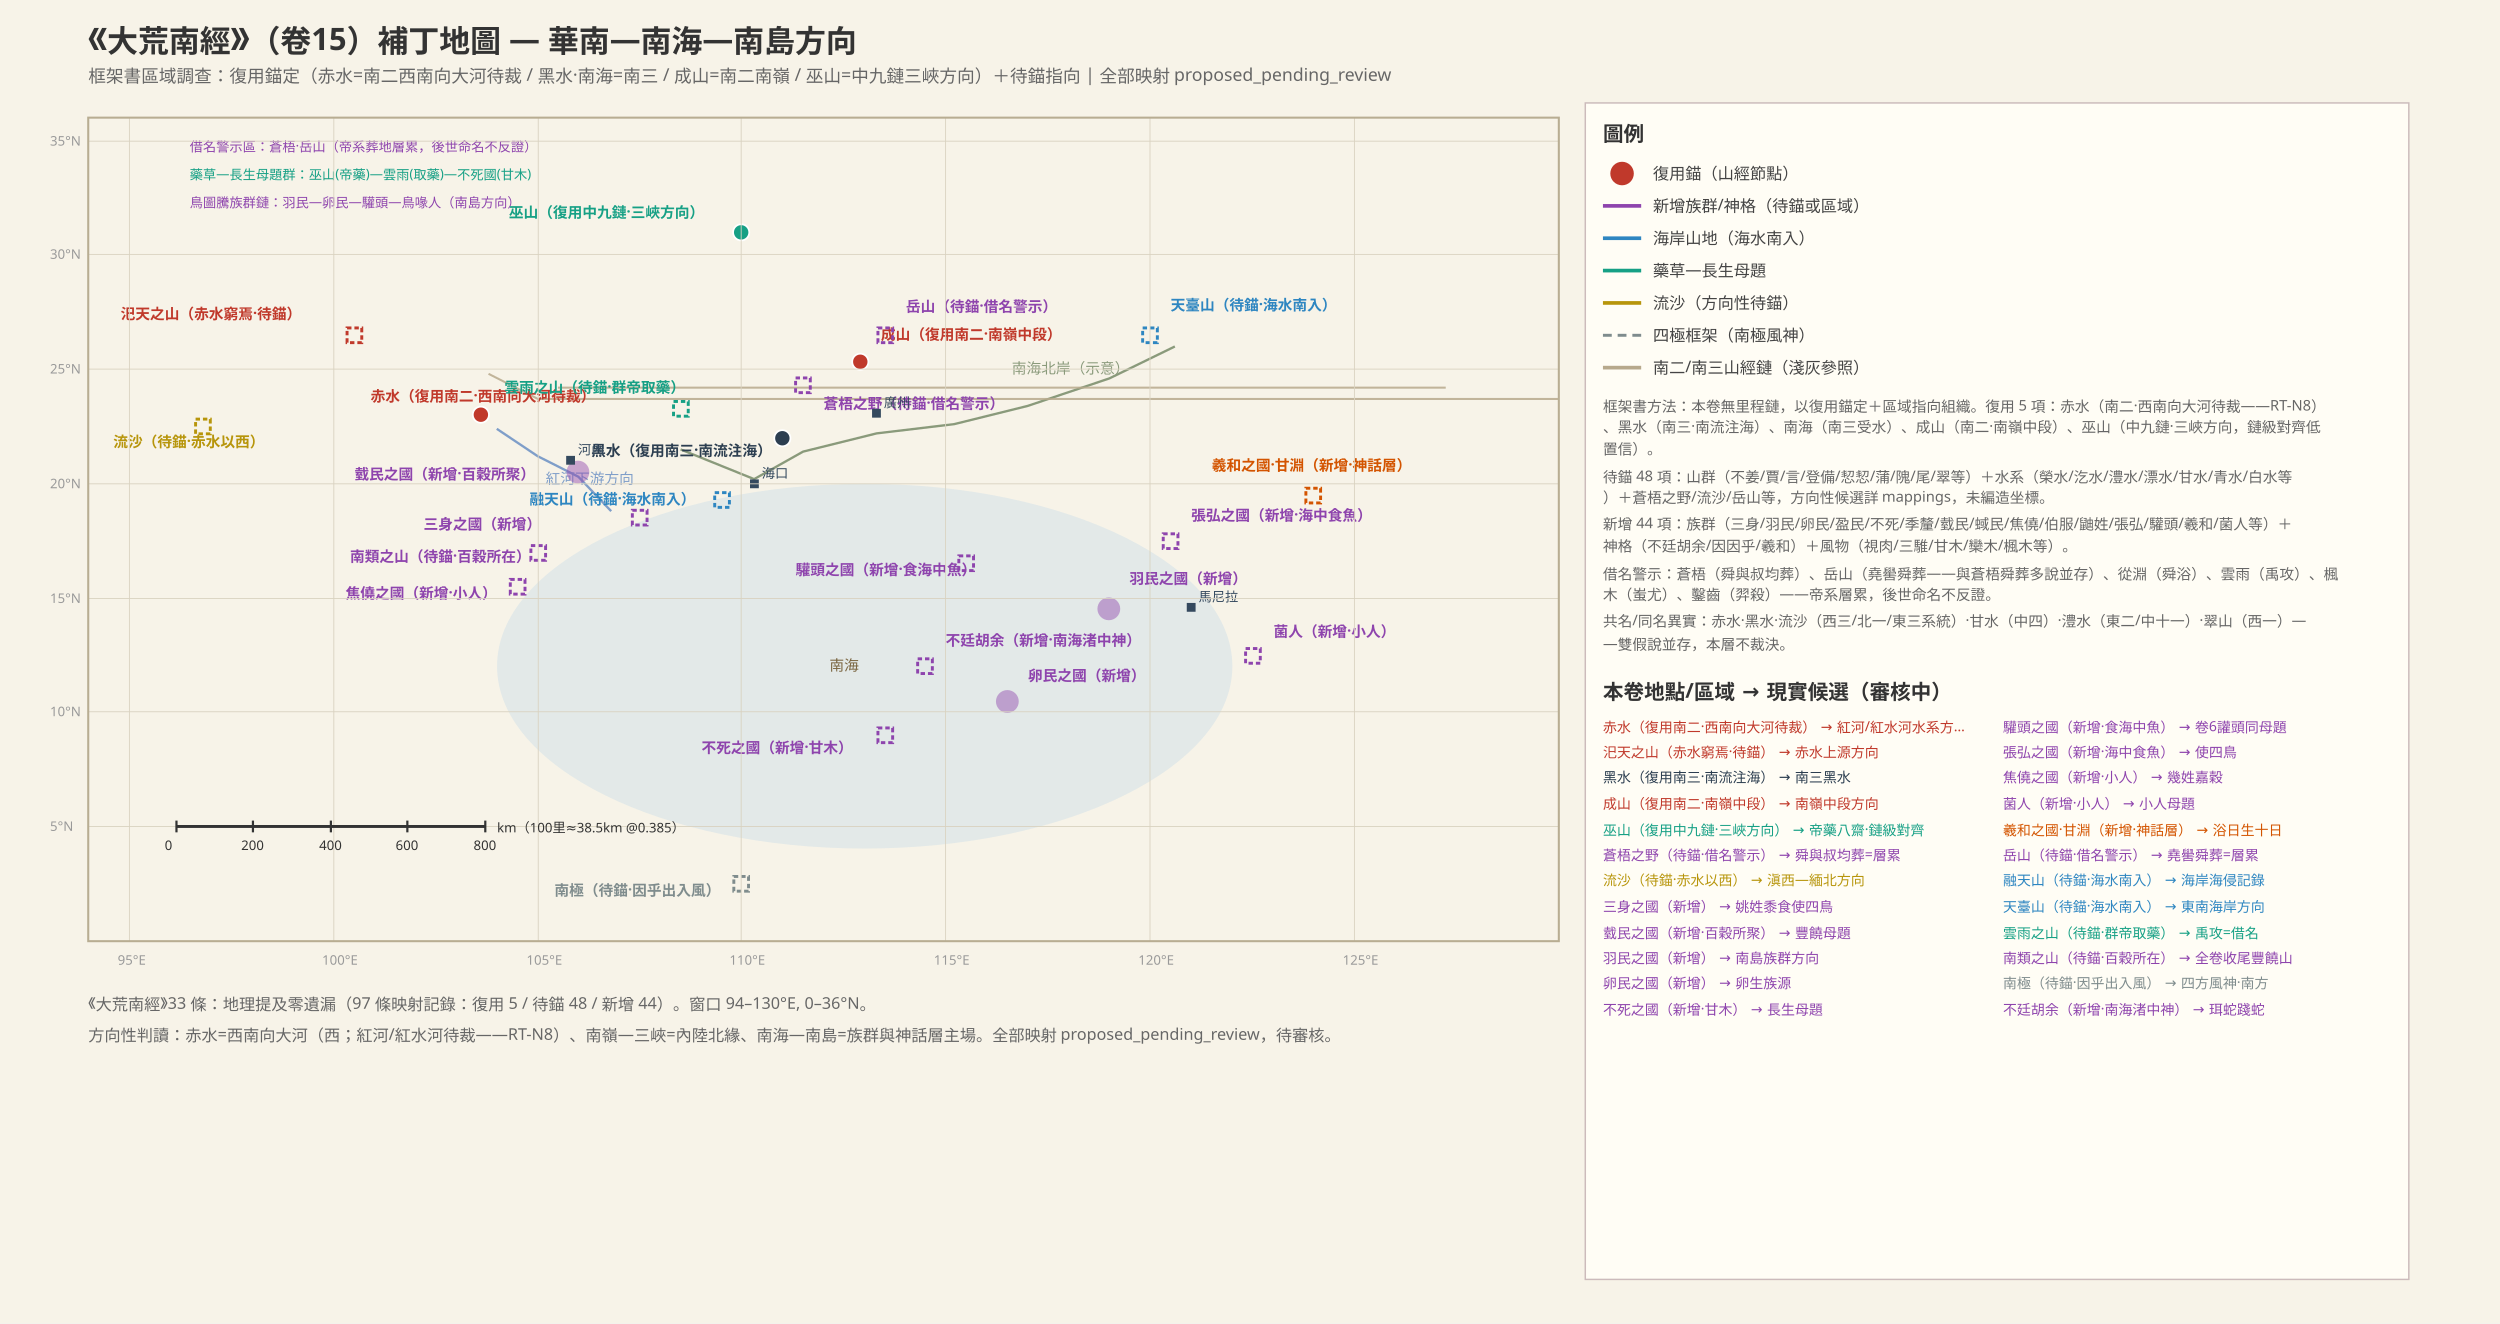
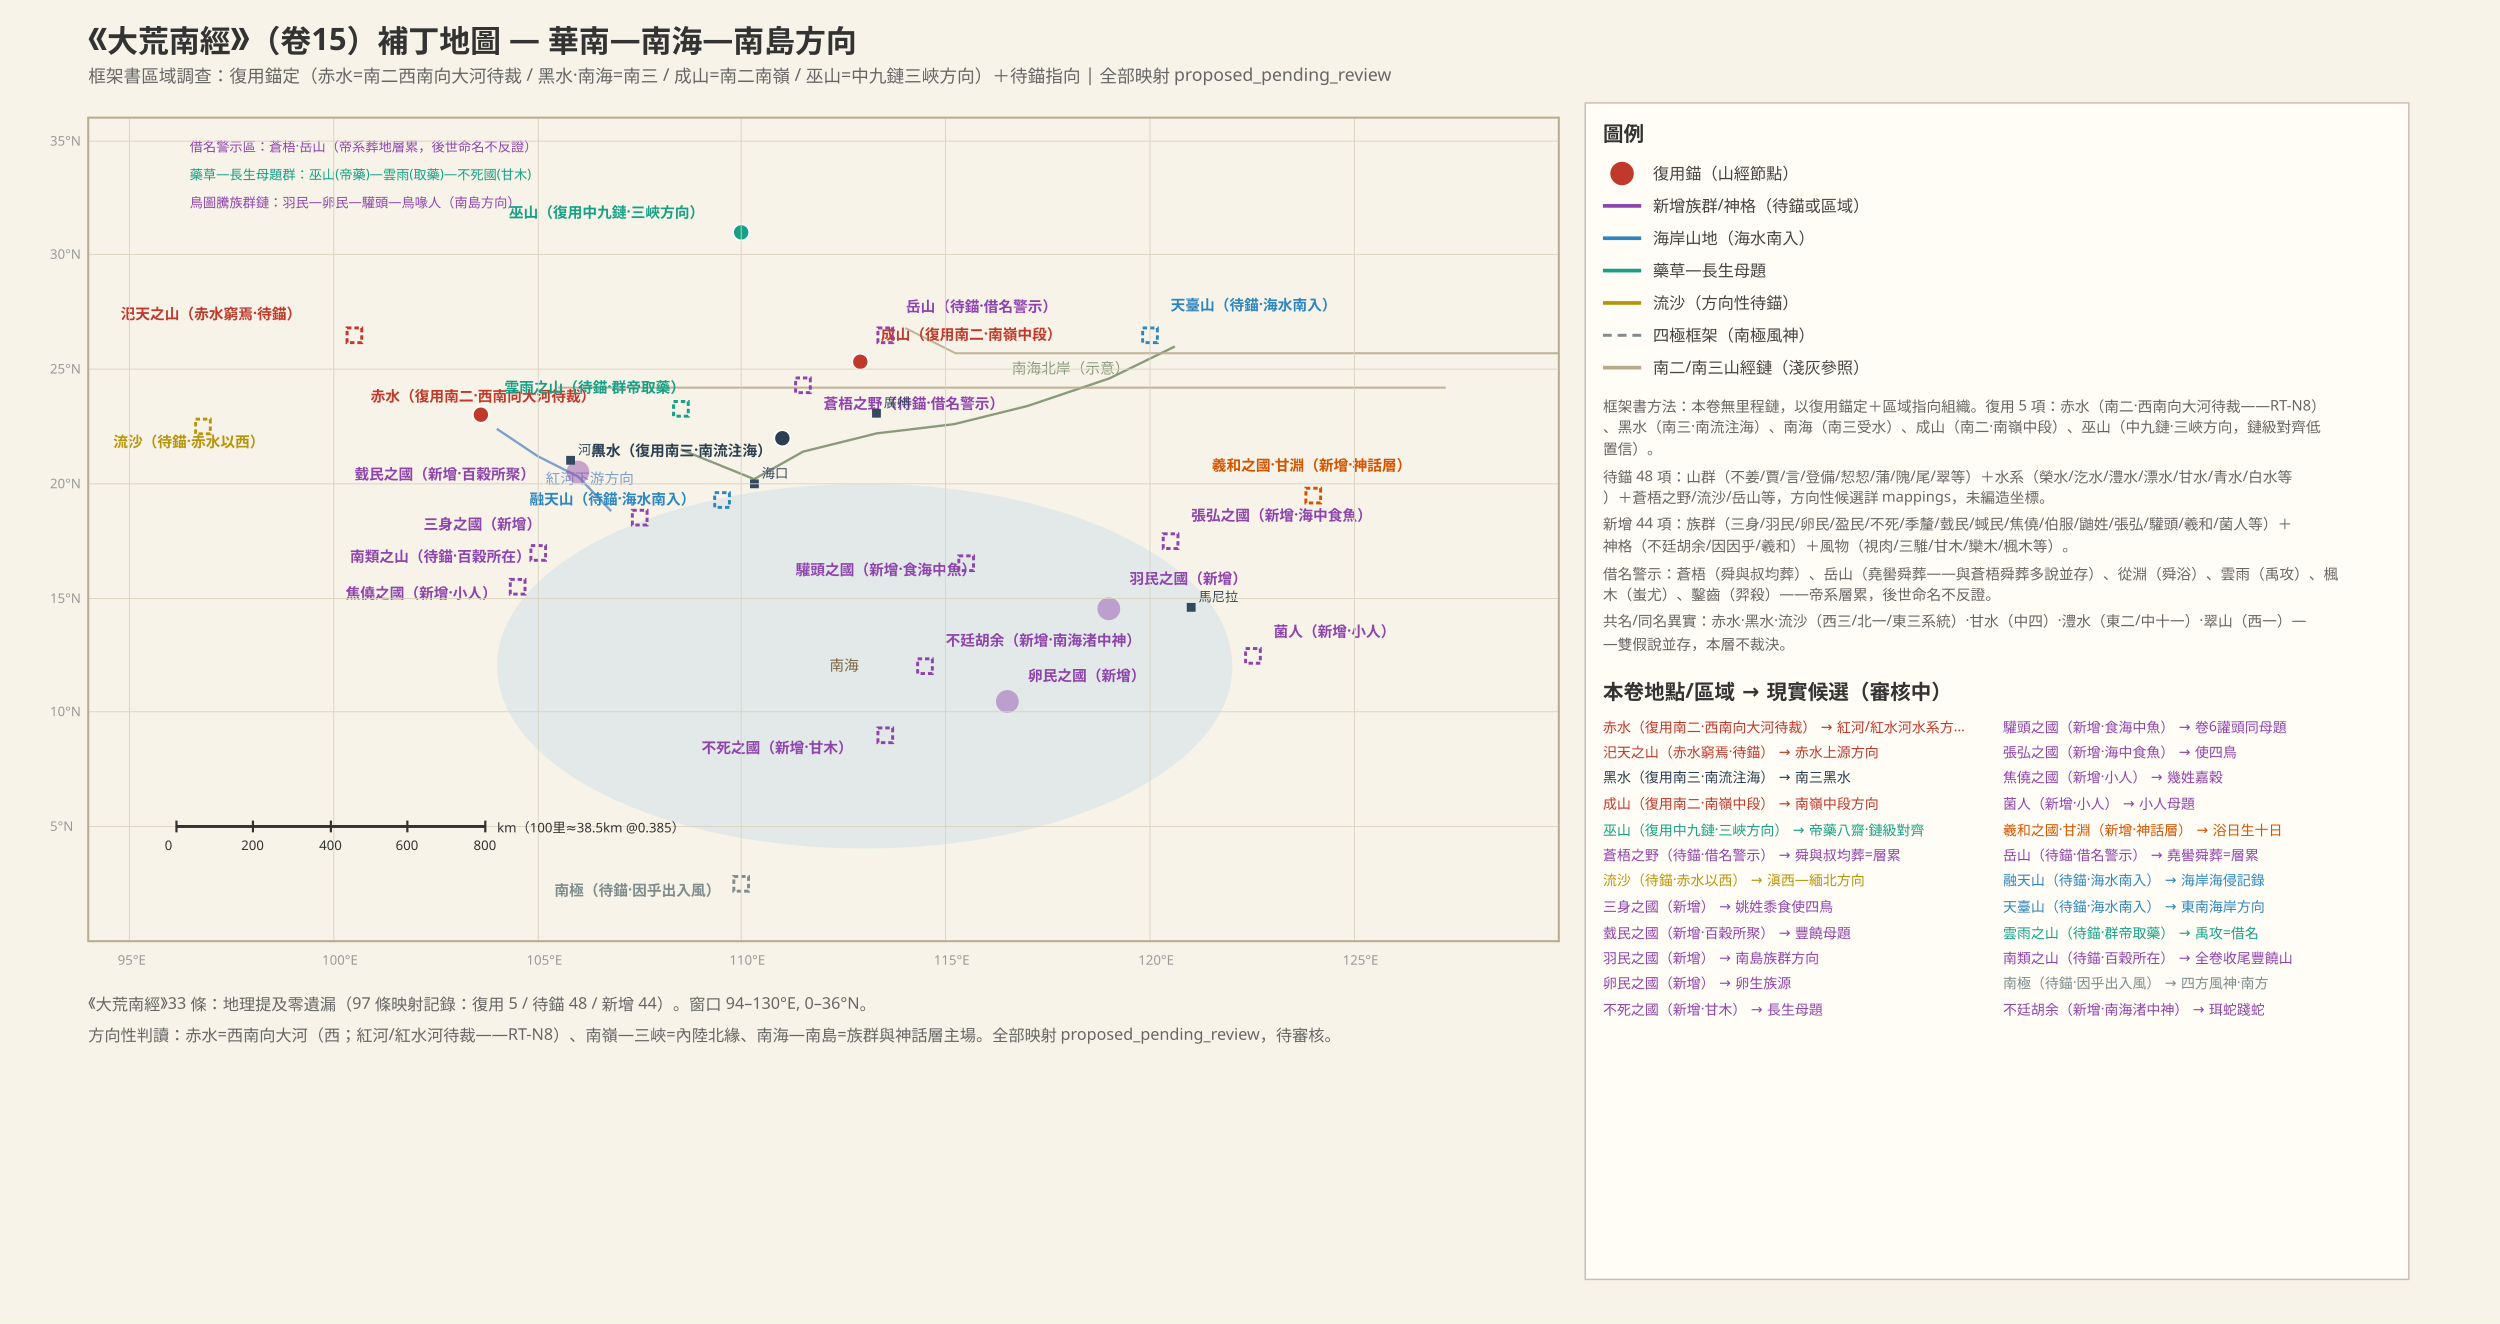
<svg xmlns="http://www.w3.org/2000/svg" width="1700" height="900" font-family="PingFang SC, Hiragino Sans GB, Microsoft YaHei, sans-serif">
  <rect width="1700" height="900" fill="#f7f3e8" />
  <clipPath id="mapclip">
    <rect x="60" y="80" width="1000" height="560" />
  </clipPath>
  <defs>
    <clipPath id="mapclip">
      <rect x="60" y="80" width="1000" height="560" />
    </clipPath>
    <pattern id="sand" width="8" height="8" patternUnits="userSpaceOnUse">
      <rect width="8" height="8" fill="#efe3c0" />
      <circle cx="2" cy="2" r="0.8" fill="#d6b96a" />
      <circle cx="6" cy="6" r="0.8" fill="#d6b96a" />
    </pattern>
  </defs>
  <text x="60" y="34" font-size="21" font-weight="bold" fill="#333">《大荒南經》（卷15）補丁地圖 — 華南—南海—南島方向</text>
  <text x="60" y="56" font-size="12" fill="#666">框架書區域調查：復用錨定（赤水=南二西南向大河待裁 / 黑水·南海=南三 / 成山=南二南嶺 / 巫山=中九鏈三峽方向）＋待錨指向 | 全部映射 proposed_pending_review</text>
  <g clip-path="url(#mapclip)">
    <ellipse cx="588" cy="453" rx="250" ry="124" fill="#bcd6e8" opacity="0.35" />
    <text x="564" y="456" font-size="10" fill="#7a6540">南海</text>
    <polyline points="337.8,291.6 365.6,310.2 393.3,324.2 415.6,347.6" fill="none" stroke="#7f9ec9" stroke-width="1.6" />
    <text x="371" y="329" font-size="10" fill="#7f9ec9">紅河下游方向</text>
    <polyline points="462.8,305.6 512.8,325.8 546.1,307.1 596.1,294.7 648.9,288.4 698.9,276.0 754.4,257.3 798.9,235.6" fill="none" stroke="#8a9a7b" stroke-width="1.6" />
    <text x="688" y="254" font-size="10" fill="#8a9a7b">南海北岸（示意）</text>
-     <polyline points="332.2,254.2 365.8,271.3 401.9,271.3 438.9,271.3 478.1,271.3 520.6,271.3 573.3,271.3 626.4,271.3 679.2,271.3 732.2,271.3 785.0,271.3 838.1,271.3 880.3,271.3 922.8,271.3 975.6,271.3 1028.6,271.3 1081.4,271.3" fill="none" stroke="#b7a98c" stroke-width="1.4" opacity="0.85" />
+     <polyline points="615.6,223.1 649.7,240.2 686.4,240.2 724.2,240.2 763.9,240.2 806.9,240.2 860.8,240.2 914.7,240.2 968.3,240.2 1022.2,240.2 1076.1,240.2 1130.0,240.2 1173.1,240.2 1216.1,240.2 1270.0,240.2 1323.6,240.2 1377.5,240.2" fill="none" stroke="#b7a98c" stroke-width="1.4" opacity="0.85" />
    <polyline points="379.4,263.6 432.2,263.6 484.7,263.6 537.5,263.6 579.7,263.6 621.7,263.6 674.4,263.6 726.9,263.6 779.7,263.6 821.9,263.6 860.8,263.6 921.9,263.6 983.1,263.6" fill="none" stroke="#b7a98c" stroke-width="1.4" opacity="0.85" />
    <text x="129" y="103" font-size="9" fill="#8e44ad">借名警示區：蒼梧·岳山（帝系葬地層累，後世命名不反證）</text>
    <text x="129" y="122" font-size="9" fill="#16a085">藥草—長生母題群：巫山(帝藥)—雲雨(取藥)—不死國(甘木)</text>
    <text x="129" y="141" font-size="9" fill="#8e44ad">鳥圖騰族群鏈：羽民—卵民—驩頭—鳥喙人（南島方向）</text>
    <circle cx="327" cy="282" r="5.5" fill="#c0392b" stroke="#fff" stroke-width="1.2" />
    <text x="252" y="273" font-size="10" font-weight="bold" fill="#c0392b">赤水（復用南二·西南向大河待裁）</text>
    <rect x="236" y="223" width="10" height="10" fill="none" stroke="#c0392b" stroke-width="2" stroke-dasharray="3 2" />
    <text x="82" y="217" font-size="10" font-weight="bold" fill="#c0392b">汜天之山（赤水窮焉·待錨）</text>
    <circle cx="532" cy="298" r="5.5" fill="#2c3e50" stroke="#fff" stroke-width="1.2" />
    <text x="402" y="310" font-size="10" font-weight="bold" fill="#2c3e50">黑水（復用南三·南流注海）</text>
    <circle cx="585" cy="246" r="5.5" fill="#c0392b" stroke="#fff" stroke-width="1.2" />
    <text x="599" y="231" font-size="10" font-weight="bold" fill="#c0392b">成山（復用南二·南嶺中段）</text>
    <circle cx="504" cy="158" r="5.5" fill="#16a085" stroke="#fff" stroke-width="1.2" />
    <text x="346" y="148" font-size="10" font-weight="bold" fill="#16a085">巫山（復用中九鏈·三峽方向）</text>
    <rect x="541" y="257" width="10" height="10" fill="none" stroke="#8e44ad" stroke-width="2" stroke-dasharray="3 2" />
    <text x="560" y="278" font-size="10" font-weight="bold" fill="#8e44ad">蒼梧之野（待錨·借名警示）</text>
    <rect x="133" y="285" width="10" height="10" fill="none" stroke="#b7950b" stroke-width="2" stroke-dasharray="3 2" />
    <text x="77" y="304" font-size="10" font-weight="bold" fill="#b7950b">流沙（待錨·赤水以西）</text>
    <rect x="430" y="347" width="10" height="10" fill="none" stroke="#8e44ad" stroke-width="2" stroke-dasharray="3 2" />
    <text x="288" y="360" font-size="10" font-weight="bold" fill="#8e44ad">三身之國（新增）</text>
    <circle cx="393" cy="321" r="7" fill="#8e44ad" opacity="0.45" stroke="#8e44ad" stroke-width="1.5" />
    <text x="241" y="326" font-size="10" font-weight="bold" fill="#8e44ad">臷民之國（新增·百穀所聚）</text>
    <circle cx="754" cy="414" r="7" fill="#8e44ad" opacity="0.45" stroke="#8e44ad" stroke-width="1.5" />
    <text x="768" y="397" font-size="10" font-weight="bold" fill="#8e44ad">羽民之國（新增）</text>
    <circle cx="685" cy="477" r="7" fill="#8e44ad" opacity="0.45" stroke="#8e44ad" stroke-width="1.5" />
    <text x="699" y="463" font-size="10" font-weight="bold" fill="#8e44ad">卵民之國（新增）</text>
    <rect x="597" y="495" width="10" height="10" fill="none" stroke="#8e44ad" stroke-width="2" stroke-dasharray="3 2" />
    <text x="477" y="512" font-size="10" font-weight="bold" fill="#8e44ad">不死之國（新增·甘木）</text>
    <rect x="652" y="378" width="10" height="10" fill="none" stroke="#8e44ad" stroke-width="2" stroke-dasharray="3 2" />
    <text x="541" y="391" font-size="10" font-weight="bold" fill="#8e44ad">驩頭之國（新增·食海中魚）</text>
    <rect x="791" y="363" width="10" height="10" fill="none" stroke="#8e44ad" stroke-width="2" stroke-dasharray="3 2" />
    <text x="810" y="354" font-size="10" font-weight="bold" fill="#8e44ad">張弘之國（新增·海中食魚）</text>
    <rect x="347" y="394" width="10" height="10" fill="none" stroke="#8e44ad" stroke-width="2" stroke-dasharray="3 2" />
    <text x="235" y="407" font-size="10" font-weight="bold" fill="#8e44ad">焦僥之國（新增·小人）</text>
    <rect x="847" y="441" width="10" height="10" fill="none" stroke="#8e44ad" stroke-width="2" stroke-dasharray="3 2" />
    <text x="866" y="433" font-size="10" font-weight="bold" fill="#8e44ad">菌人（新增·小人）</text>
    <rect x="888" y="332" width="10" height="10" fill="none" stroke="#d35400" stroke-width="2" stroke-dasharray="3 2" />
    <text x="824" y="320" font-size="10" font-weight="bold" fill="#d35400">羲和之國·甘淵（新增·神話層）</text>
    <rect x="597" y="223" width="10" height="10" fill="none" stroke="#8e44ad" stroke-width="2" stroke-dasharray="3 2" />
    <text x="616" y="212" font-size="10" font-weight="bold" fill="#8e44ad">岳山（待錨·借名警示）</text>
    <rect x="486" y="335" width="10" height="10" fill="none" stroke="#2e86c1" stroke-width="2" stroke-dasharray="3 2" />
    <text x="360" y="343" font-size="10" font-weight="bold" fill="#2e86c1">融天山（待錨·海水南入）</text>
    <rect x="777" y="223" width="10" height="10" fill="none" stroke="#2e86c1" stroke-width="2" stroke-dasharray="3 2" />
    <text x="796" y="211" font-size="10" font-weight="bold" fill="#2e86c1">天臺山（待錨·海水南入）</text>
    <rect x="458" y="273" width="10" height="10" fill="none" stroke="#16a085" stroke-width="2" stroke-dasharray="3 2" />
    <text x="343" y="267" font-size="10" font-weight="bold" fill="#16a085">雲雨之山（待錨·群帝取藥）</text>
    <rect x="361" y="371" width="10" height="10" fill="none" stroke="#8e44ad" stroke-width="2" stroke-dasharray="3 2" />
    <text x="238" y="382" font-size="10" font-weight="bold" fill="#8e44ad">南類之山（待錨·百穀所在）</text>
    <rect x="499" y="596" width="10" height="10" fill="none" stroke="#7f8c8d" stroke-width="2" stroke-dasharray="3 2" />
    <text x="377" y="609" font-size="10" font-weight="bold" fill="#7f8c8d">南極（待錨·因乎出入風）</text>
    <rect x="624" y="448" width="10" height="10" fill="none" stroke="#8e44ad" stroke-width="2" stroke-dasharray="3 2" />
    <text x="643" y="439" font-size="10" font-weight="bold" fill="#8e44ad">不廷胡余（新增·南海渚中神）</text>
    <rect x="593" y="278" width="6" height="6" fill="#34495e" />
    <text x="601" y="277" font-size="9" fill="#34495e">廣州</text>
    <rect x="385" y="310" width="6" height="6" fill="#34495e" />
    <text x="393" y="309" font-size="9" fill="#34495e">河內</text>
    <rect x="510" y="326" width="6" height="6" fill="#34495e" />
    <text x="518" y="325" font-size="9" fill="#34495e">海口</text>
    <rect x="807" y="410" width="6" height="6" fill="#34495e" />
    <text x="815" y="409" font-size="9" fill="#34495e">馬尼拉</text>
  </g>
  <line x1="88" y1="640" x2="88" y2="80" stroke="#d9d2c0" stroke-width="0.6" />
  <text x="80" y="656" font-size="9" fill="#999">95°E</text>
  <line x1="227" y1="640" x2="227" y2="80" stroke="#d9d2c0" stroke-width="0.6" />
  <text x="219" y="656" font-size="9" fill="#999">100°E</text>
  <line x1="366" y1="640" x2="366" y2="80" stroke="#d9d2c0" stroke-width="0.6" />
  <text x="358" y="656" font-size="9" fill="#999">105°E</text>
  <line x1="504" y1="640" x2="504" y2="80" stroke="#d9d2c0" stroke-width="0.6" />
  <text x="496" y="656" font-size="9" fill="#999">110°E</text>
  <line x1="643" y1="640" x2="643" y2="80" stroke="#d9d2c0" stroke-width="0.6" />
  <text x="635" y="656" font-size="9" fill="#999">115°E</text>
  <line x1="782" y1="640" x2="782" y2="80" stroke="#d9d2c0" stroke-width="0.6" />
  <text x="774" y="656" font-size="9" fill="#999">120°E</text>
  <line x1="921" y1="640" x2="921" y2="80" stroke="#d9d2c0" stroke-width="0.6" />
  <text x="913" y="656" font-size="9" fill="#999">125°E</text>
  <line x1="60" y1="562" x2="1060" y2="562" stroke="#d9d2c0" stroke-width="0.6" />
  <text x="34" y="565" font-size="9" fill="#999">5°N</text>
  <line x1="60" y1="484" x2="1060" y2="484" stroke="#d9d2c0" stroke-width="0.6" />
  <text x="34" y="487" font-size="9" fill="#999">10°N</text>
  <line x1="60" y1="407" x2="1060" y2="407" stroke="#d9d2c0" stroke-width="0.6" />
  <text x="34" y="410" font-size="9" fill="#999">15°N</text>
  <line x1="60" y1="329" x2="1060" y2="329" stroke="#d9d2c0" stroke-width="0.6" />
  <text x="34" y="332" font-size="9" fill="#999">20°N</text>
  <line x1="60" y1="251" x2="1060" y2="251" stroke="#d9d2c0" stroke-width="0.6" />
  <text x="34" y="254" font-size="9" fill="#999">25°N</text>
  <line x1="60" y1="173" x2="1060" y2="173" stroke="#d9d2c0" stroke-width="0.6" />
  <text x="34" y="176" font-size="9" fill="#999">30°N</text>
  <line x1="60" y1="96" x2="1060" y2="96" stroke="#d9d2c0" stroke-width="0.6" />
  <text x="34" y="99" font-size="9" fill="#999">35°N</text>
  <rect x="60" y="80" width="1000" height="560" fill="none" stroke="#b8ad92" stroke-width="1.4" />
  <line x1="120" y1="562" x2="330" y2="562" stroke="#333" stroke-width="2" />
  <line x1="120" y1="558" x2="120" y2="566" stroke="#333" stroke-width="1.5" />
  <text x="112" y="578" font-size="9" fill="#333">0</text>
  <line x1="172" y1="558" x2="172" y2="566" stroke="#333" stroke-width="1.5" />
  <text x="164" y="578" font-size="9" fill="#333">200</text>
  <line x1="225" y1="558" x2="225" y2="566" stroke="#333" stroke-width="1.5" />
  <text x="217" y="578" font-size="9" fill="#333">400</text>
  <line x1="277" y1="558" x2="277" y2="566" stroke="#333" stroke-width="1.5" />
  <text x="269" y="578" font-size="9" fill="#333">600</text>
  <line x1="330" y1="558" x2="330" y2="566" stroke="#333" stroke-width="1.5" />
  <text x="322" y="578" font-size="9" fill="#333">800</text>
  <text x="338" y="566" font-size="9" fill="#333">km（100里≈38.5km @0.385）</text>
  <rect x="1078" y="70" width="560" height="800" fill="#fffdf5" stroke="#cbb" />
  <text x="1090" y="96" font-size="14" font-weight="bold" fill="#333">圖例</text>
  <circle cx="1103" cy="118" r="8" fill="#c0392b" />
  <text x="1124" y="122" font-size="11" fill="#444">復用錨（山經節點）</text>
  <line x1="1090" y1="140" x2="1116" y2="140" stroke="#8e44ad" stroke-width="2.5" />
  <text x="1124" y="144" font-size="11" fill="#444">新增族群/神格（待錨或區域）</text>
  <line x1="1090" y1="162" x2="1116" y2="162" stroke="#2e86c1" stroke-width="2.5" />
  <text x="1124" y="166" font-size="11" fill="#444">海岸山地（海水南入）</text>
  <line x1="1090" y1="184" x2="1116" y2="184" stroke="#16a085" stroke-width="2.5" />
  <text x="1124" y="188" font-size="11" fill="#444">藥草—長生母題</text>
  <line x1="1090" y1="206" x2="1116" y2="206" stroke="#b7950b" stroke-width="2.5" />
  <text x="1124" y="210" font-size="11" fill="#444">流沙（方向性待錨）</text>
  <line x1="1090" y1="228" x2="1116" y2="228" stroke="#7f8c8d" stroke-width="2" stroke-dasharray="6 4" />
  <text x="1124" y="232" font-size="11" fill="#444">四極框架（南極風神）</text>
  <line x1="1090" y1="250" x2="1116" y2="250" stroke="#b7a98c" stroke-width="2.5" />
  <text x="1124" y="254" font-size="11" fill="#444">南二/南三山經鏈（淺灰參照）</text>
  <text x="1090" y="280" font-size="10" fill="#666">框架書方法：本卷無里程鏈，以復用錨定＋區域指向組織。復用 5 項：赤水（南二·西南向大河待裁——RT-N8）</text>
  <text x="1090" y="294" font-size="10" fill="#666">、黑水（南三·南流注海）、南海（南三受水）、成山（南二·南嶺中段）、巫山（中九鏈·三峽方向，鏈級對齊低</text>
  <text x="1090" y="309" font-size="10" fill="#666">置信）。</text>
  <text x="1090" y="328" font-size="10" fill="#666">待錨 48 項：山群（不姜/賈/言/登備/恝恝/蒲/隗/尾/翠等）＋水系（榮水/汔水/澧水/漂水/甘水/青水/白水等</text>
  <text x="1090" y="342" font-size="10" fill="#666">）＋蒼梧之野/流沙/岳山等，方向性候選詳 mappings，未編造坐標。</text>
  <text x="1090" y="360" font-size="10" fill="#666">新增 44 項：族群（三身/羽民/卵民/盈民/不死/季釐/臷民/蜮民/焦僥/伯服/鼬姓/張弘/驩頭/羲和/菌人等）＋</text>
  <text x="1090" y="375" font-size="10" fill="#666">神格（不廷胡余/因因乎/羲和）＋風物（視肉/三騅/甘木/欒木/楓木等）。</text>
  <text x="1090" y="394" font-size="10" fill="#666">借名警示：蒼梧（舜與叔均葬）、岳山（堯嚳舜葬——與蒼梧舜葬多說並存）、從淵（舜浴）、雲雨（禹攻）、楓</text>
  <text x="1090" y="408" font-size="10" fill="#666">木（蚩尤）、鑿齒（羿殺）——帝系層累，後世命名不反證。</text>
  <text x="1090" y="426" font-size="10" fill="#666">共名/同名異實：赤水·黑水·流沙（西三/北一/東三系統）·甘水（中四）·澧水（東二/中十一）·翠山（西一）—</text>
  <text x="1090" y="441" font-size="10" fill="#666">—雙假說並存，本層不裁決。</text>
  <text x="1090" y="475.5" font-size="14" font-weight="bold" fill="#333">本卷地點/區域 → 現實候選（審核中）</text>
  <text x="1090" y="498" font-size="9.5" fill="#c0392b">赤水（復用南二·西南向大河待裁） → 紅河/紅水河水系方…</text>
  <text x="1090" y="515" font-size="9.5" fill="#c0392b">汜天之山（赤水窮焉·待錨） → 赤水上源方向</text>
  <text x="1090" y="532" font-size="9.5" fill="#2c3e50">黑水（復用南三·南流注海） → 南三黑水</text>
  <text x="1090" y="550" font-size="9.5" fill="#c0392b">成山（復用南二·南嶺中段） → 南嶺中段方向</text>
  <text x="1090" y="568" font-size="9.5" fill="#16a085">巫山（復用中九鏈·三峽方向） → 帝藥八齋·鏈級對齊</text>
  <text x="1090" y="585" font-size="9.5" fill="#8e44ad">蒼梧之野（待錨·借名警示） → 舜與叔均葬=層累</text>
  <text x="1090" y="602" font-size="9.5" fill="#b7950b">流沙（待錨·赤水以西） → 滇西—緬北方向</text>
  <text x="1090" y="620" font-size="9.5" fill="#8e44ad">三身之國（新增） → 姚姓黍食使四鳥</text>
  <text x="1090" y="638" font-size="9.5" fill="#8e44ad">臷民之國（新增·百穀所聚） → 豐饒母題</text>
  <text x="1090" y="655" font-size="9.5" fill="#8e44ad">羽民之國（新增） → 南島族群方向</text>
  <text x="1090" y="672" font-size="9.5" fill="#8e44ad">卵民之國（新增） → 卵生族源</text>
  <text x="1090" y="690" font-size="9.5" fill="#8e44ad">不死之國（新增·甘木） → 長生母題</text>
  <text x="1362" y="498" font-size="9.5" fill="#8e44ad">驩頭之國（新增·食海中魚） → 卷6讙頭同母題</text>
  <text x="1362" y="515" font-size="9.5" fill="#8e44ad">張弘之國（新增·海中食魚） → 使四鳥</text>
  <text x="1362" y="532" font-size="9.5" fill="#8e44ad">焦僥之國（新增·小人） → 幾姓嘉穀</text>
  <text x="1362" y="550" font-size="9.5" fill="#8e44ad">菌人（新增·小人） → 小人母題</text>
  <text x="1362" y="568" font-size="9.5" fill="#d35400">羲和之國·甘淵（新增·神話層） → 浴日生十日</text>
  <text x="1362" y="585" font-size="9.5" fill="#8e44ad">岳山（待錨·借名警示） → 堯嚳舜葬=層累</text>
  <text x="1362" y="602" font-size="9.5" fill="#2e86c1">融天山（待錨·海水南入） → 海岸海侵記錄</text>
  <text x="1362" y="620" font-size="9.5" fill="#2e86c1">天臺山（待錨·海水南入） → 東南海岸方向</text>
  <text x="1362" y="638" font-size="9.5" fill="#16a085">雲雨之山（待錨·群帝取藥） → 禹攻=借名</text>
  <text x="1362" y="655" font-size="9.5" fill="#8e44ad">南類之山（待錨·百穀所在） → 全卷收尾豐饒山</text>
  <text x="1362" y="672" font-size="9.5" fill="#7f8c8d">南極（待錨·因乎出入風） → 四方風神·南方</text>
  <text x="1362" y="690" font-size="9.5" fill="#8e44ad">不廷胡余（新增·南海渚中神） → 珥蛇踐蛇</text>
  <text x="60" y="686" font-size="11" fill="#666">《大荒南經》33 條：地理提及零遺漏（97 條映射記錄：復用 5 / 待錨 48 / 新增 44）。窗口 94–130°E, 0–36°N。</text>
  <text x="60" y="708" font-size="11" fill="#666">方向性判讀：赤水=西南向大河（西；紅河/紅水河待裁——RT-N8）、南嶺—三峽=內陸北緣、南海—南島=族群與神話層主場。全部映射 proposed_pending_review，待審核。</text>
</svg>
